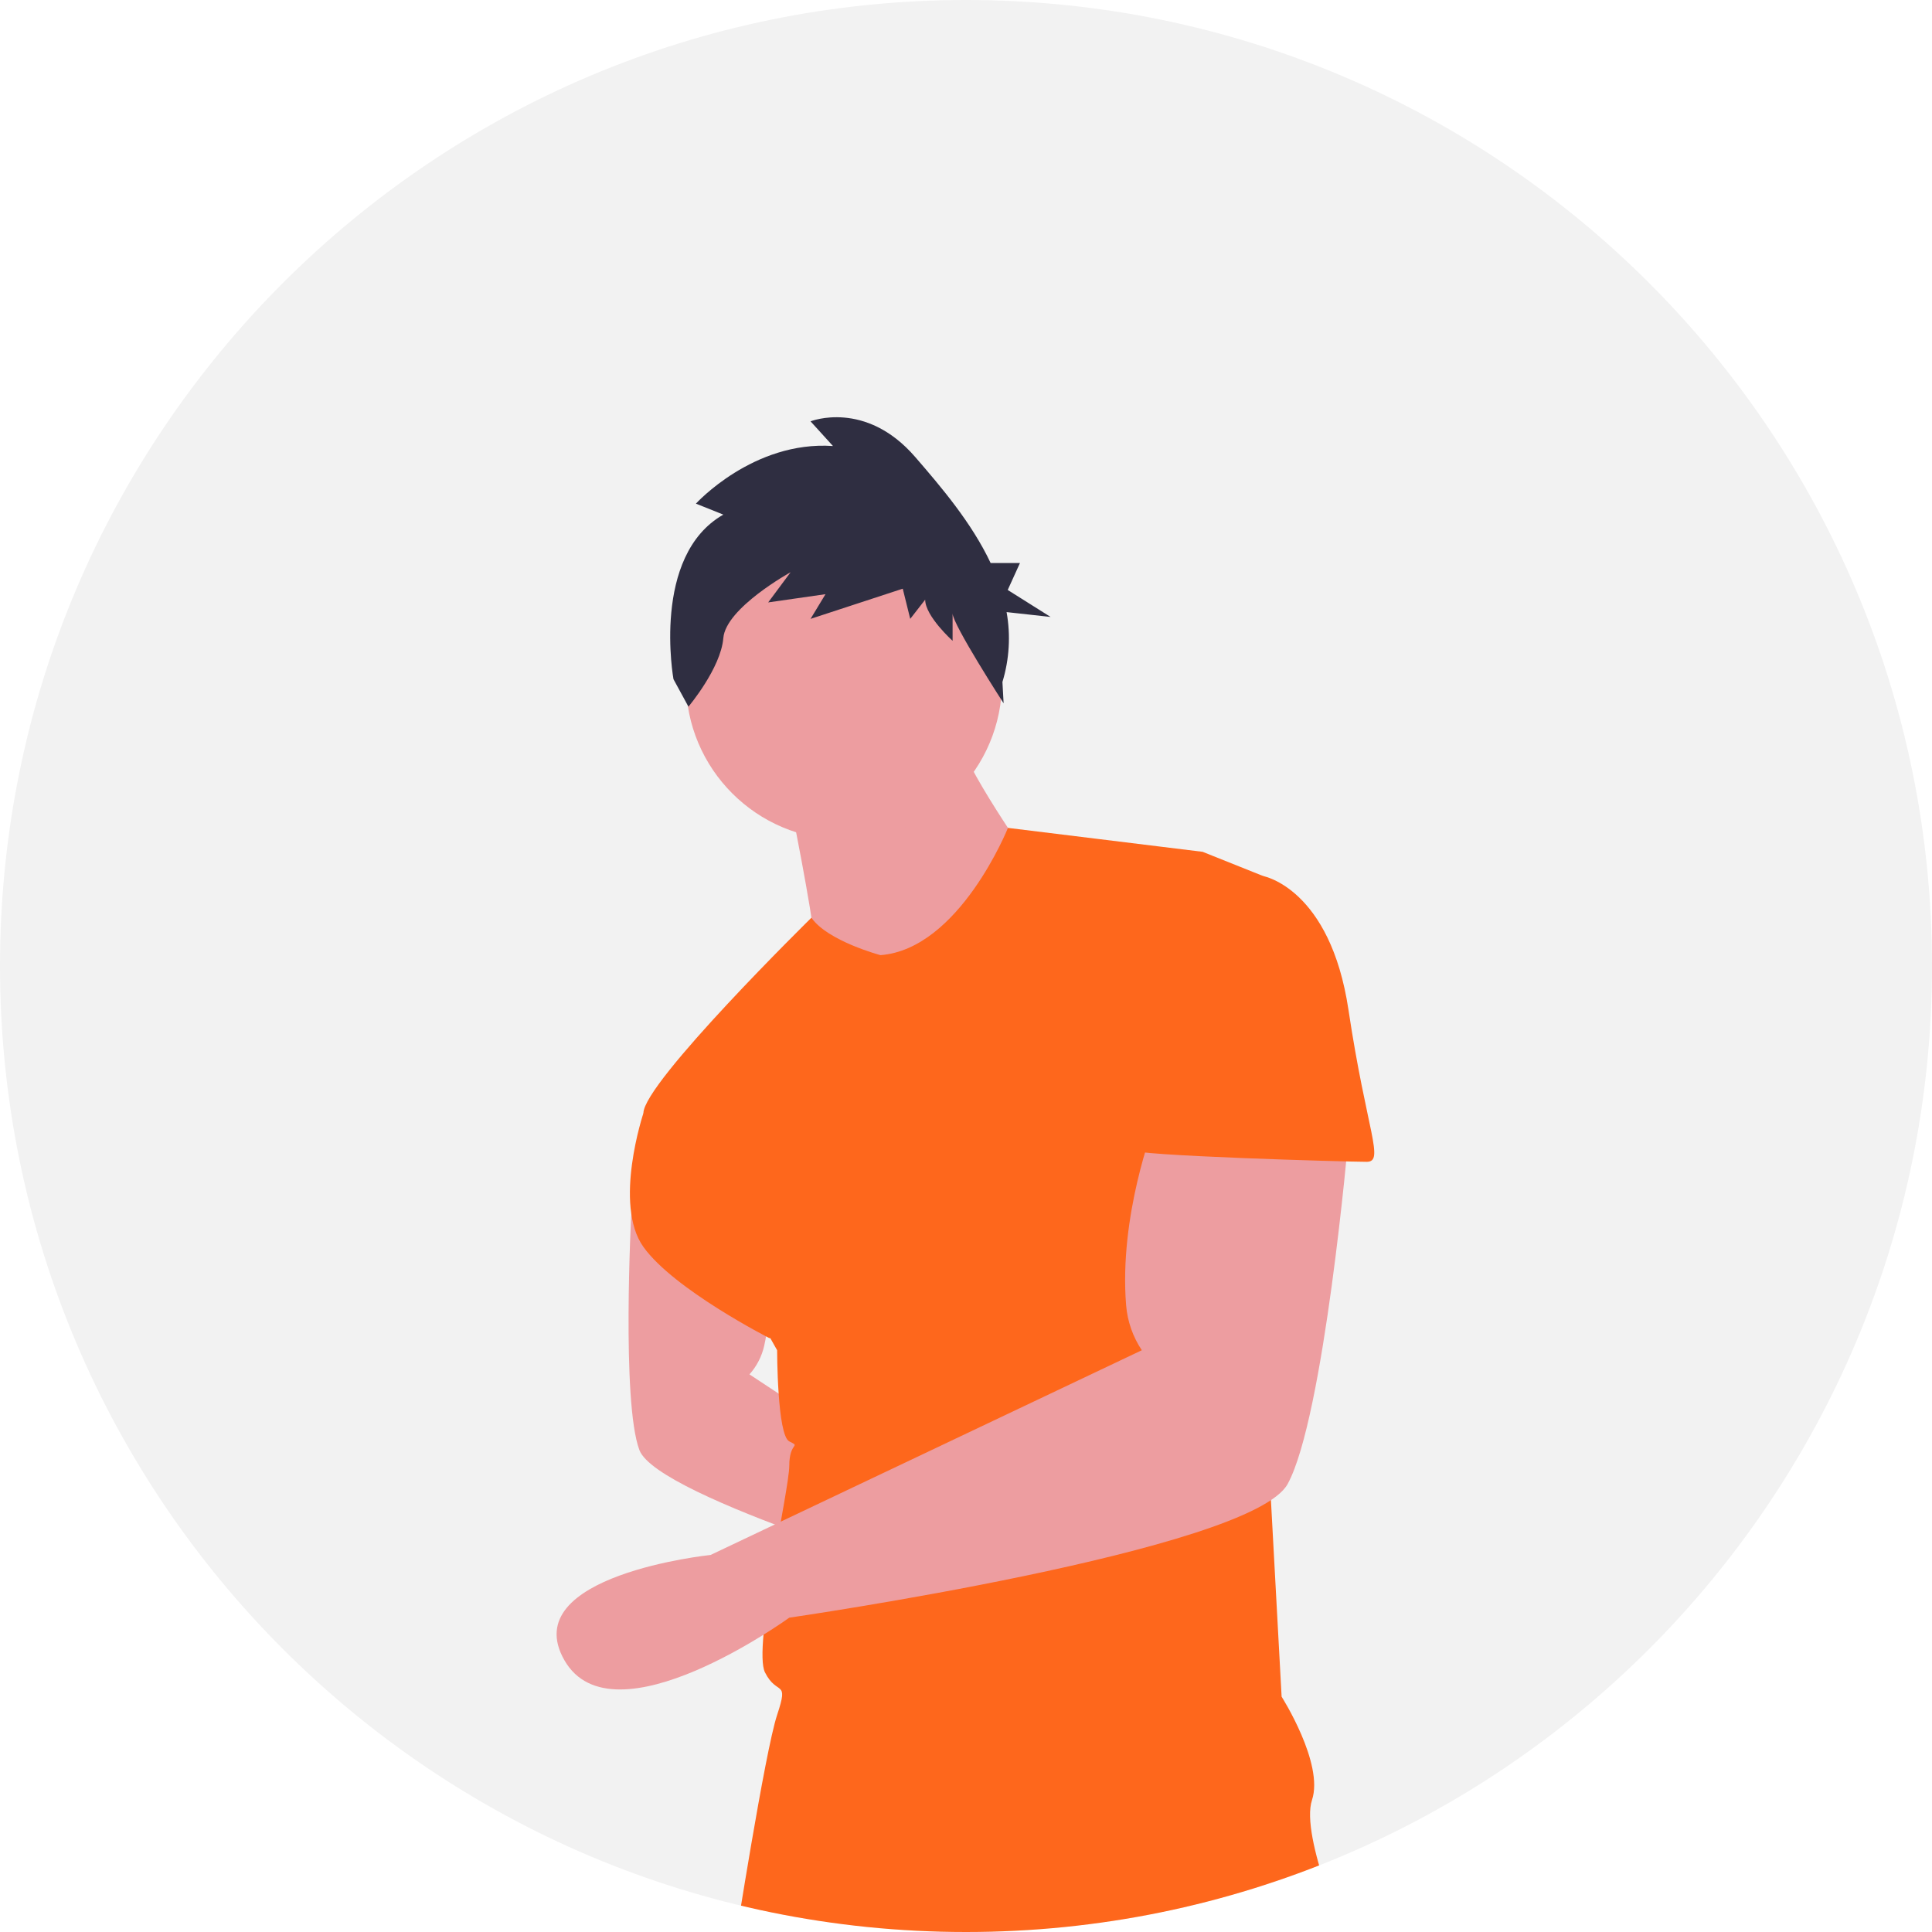
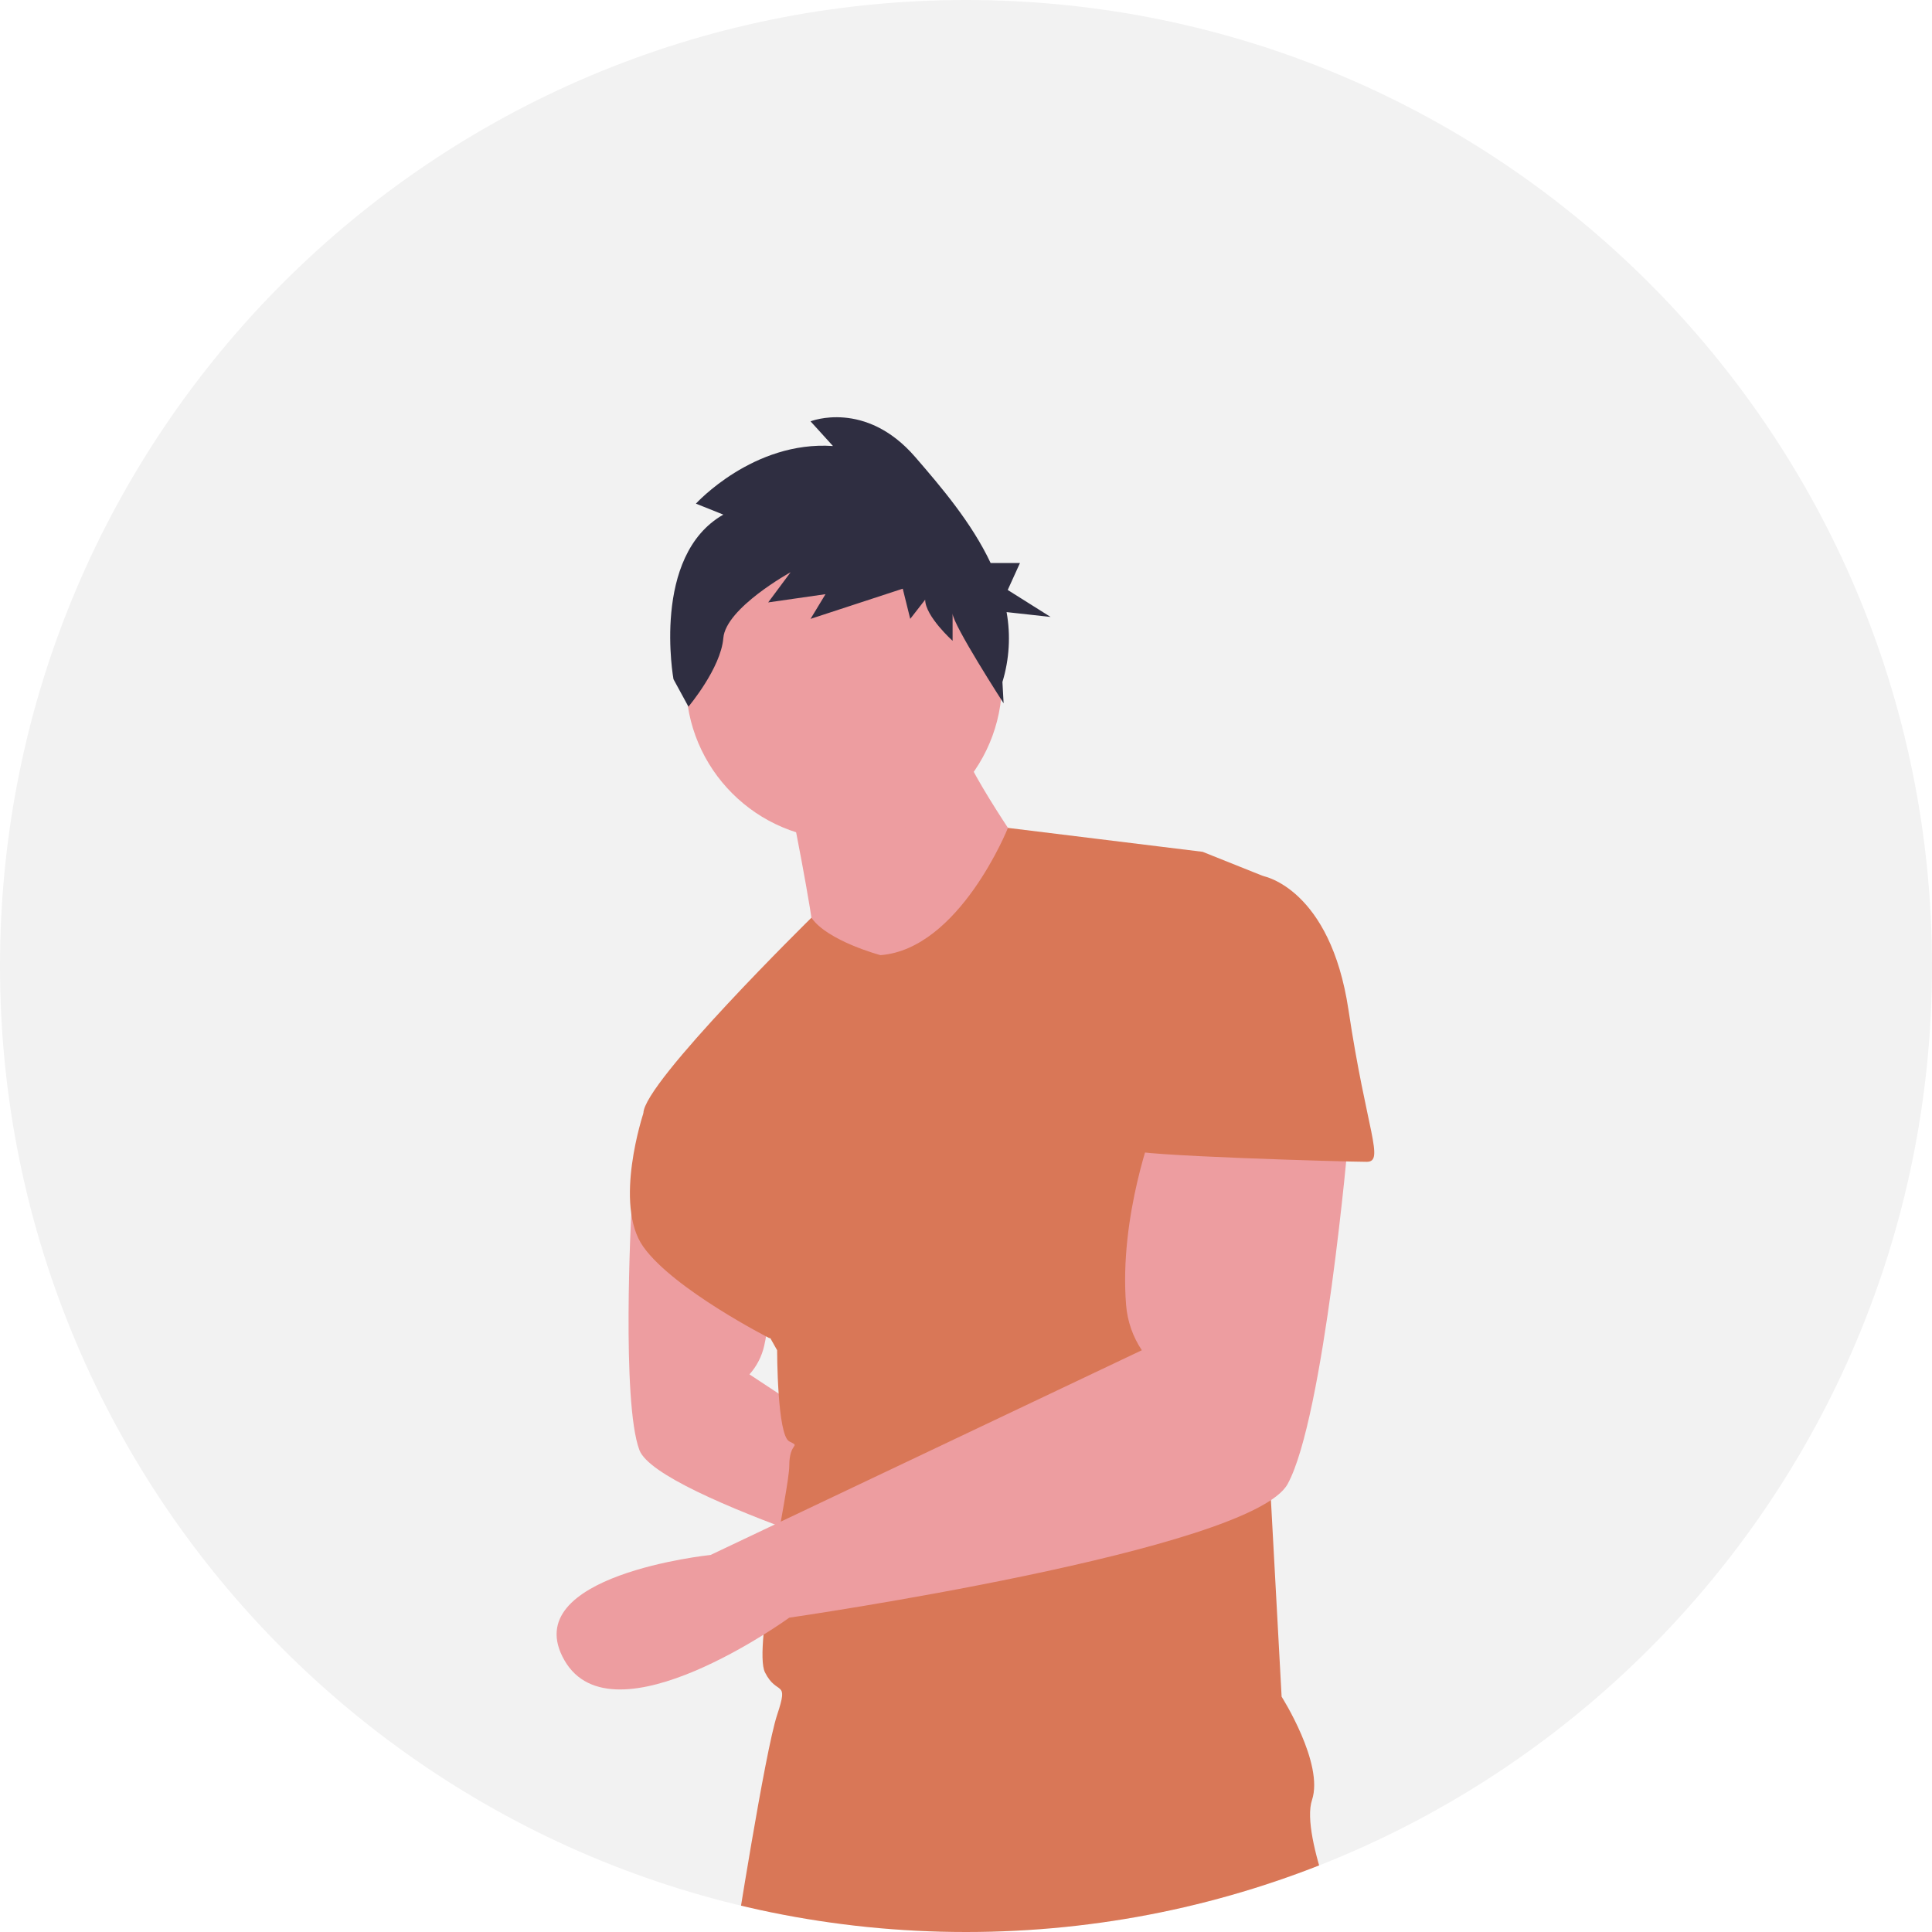
<svg xmlns="http://www.w3.org/2000/svg" width="640" height="640" viewBox="0 0 640 640" role="img" artist="Katerina Limpitsouni" source="https://undraw.co/">
  <defs>
    <clipPath id="a-94">
      <circle cx="320" cy="320" r="320" transform="translate(1316 176)" fill="none" stroke="#707070" stroke-width="1" />
    </clipPath>
  </defs>
  <g transform="translate(-640 -220)">
    <circle cx="320" cy="320" r="320" transform="translate(640 220)" fill="#f2f2f2" />
    <g transform="translate(-676 44)" clip-path="url(#a-94)">
      <g transform="translate(627.8 -209.043)">
        <path d="M43.489,0s7.87,20.237,6.226,40.26a21.219,21.219,0,0,1-3.508,10.025h0l96.416,45.774s43.565,4.51,32.692,23.537-50.284-9.513-50.284-9.513S21.745,95.132,13.59,80.183,0,2.718,0,2.718Z" transform="translate(897.712 784.099) rotate(8)" fill="#ed9da0" />
        <path d="M847.9,199.179s8.054,40.27,8.054,46.31,34.229,24.162,34.229,24.162l38.256-48.323s-24.162-34.229-24.162-42.283Z" transform="translate(101.764 449.918)" fill="#ed9da0" />
        <circle cx="52.35" cy="52.35" r="52.35" transform="translate(915.432 558.492)" fill="#ed9da0" />
-         <path d="M895.23,240.777s-17.549-4.671-22.869-12.4c0,0-55.657,54.686-55.657,64.753L861,371.652s0,28.189,4.027,30.2,0,0,0,8.054-12.081,60.4-8.054,68.458,8.054,2.013,4.027,14.094-14.094,76.512-14.094,76.512,36.242-12.081,88.593,8.054,114.768-8.054,114.768-8.054-16.108-36.242-12.081-48.323-10.067-34.229-10.067-34.229l-10.067-185.24s14.094-82.552,4.027-86.579l-20.135-8.054-64.479-7.925S921.405,238.763,895.23,240.777Z" transform="translate(84.633 460.671)" fill="#fe671c" />
-         <path d="M838.426,250.526,818.291,264.62s-10.067,30.2,0,44.3,41.686,30.2,41.686,30.2h12.678Z" transform="translate(83.047 489.178)" fill="#fe671c" />
+         <path d="M895.23,240.777s-17.549-4.671-22.869-12.4c0,0-55.657,54.686-55.657,64.753L861,371.652s0,28.189,4.027,30.2,0,0,0,8.054-12.081,60.4-8.054,68.458,8.054,2.013,4.027,14.094-14.094,76.512-14.094,76.512,36.242-12.081,88.593,8.054,114.768-8.054,114.768-8.054-16.108-36.242-12.081-48.323-10.067-34.229-10.067-34.229l-10.067-185.24s14.094-82.552,4.027-86.579l-20.135-8.054-64.479-7.925S921.405,238.763,895.23,240.777Z" transform="translate(84.633 460.671)" fill="#d97757" />
+         <path d="M838.426,250.526,818.291,264.62s-10.067,30.2,0,44.3,41.686,30.2,41.686,30.2h12.678Z" transform="translate(83.047 489.178)" fill="#d97757" />
        <path d="M840.034,143.073l-9.081-3.635s18.987-20.9,45.4-19.086l-7.43-8.18s18.162-7.271,34.672,11.815c8.679,10.033,18.721,21.826,24.981,35.111h9.725l-4.059,8.937,14.206,8.937-14.581-1.605a49.453,49.453,0,0,1-1.379,23.146l.391,7.064s-16.9-26.15-16.9-29.785v9.089s-9.081-8.18-9.081-13.633l-4.953,6.362-2.477-10-30.544,10,4.953-8.18-18.987,2.727,7.43-10s-21.464,11.815-22.289,21.813-11.557,22.721-11.557,22.721l-4.953-9.089S816.094,156.705,840.034,143.073Z" transform="translate(87.78 412.443)" fill="#2f2e41" />
        <path d="M996.031,262.223s-11.66,29.982-9.224,59.647a31.438,31.438,0,0,0,5.2,14.852h0L849.159,404.538s-64.543,6.682-48.435,34.871,74.5-14.094,74.5-14.094,153.024-22.148,165.1-44.3,20.135-114.768,20.135-114.768Z" transform="translate(74.438 495.602)" fill="#ed9da0" />
-         <path d="M934.773,208.937h30.2s22.148,4.027,28.189,44.3,12.081,50.337,6.04,50.337-78.525-2.014-78.525-4.027S934.773,208.937,934.773,208.937Z" transform="translate(141.738 466.336)" fill="#fe671c" />
+         <path d="M934.773,208.937h30.2s22.148,4.027,28.189,44.3,12.081,50.337,6.04,50.337-78.525-2.014-78.525-4.027S934.773,208.937,934.773,208.937Z" transform="translate(141.738 466.336)" fill="#d97757" />
      </g>
    </g>
  </g>
</svg>
